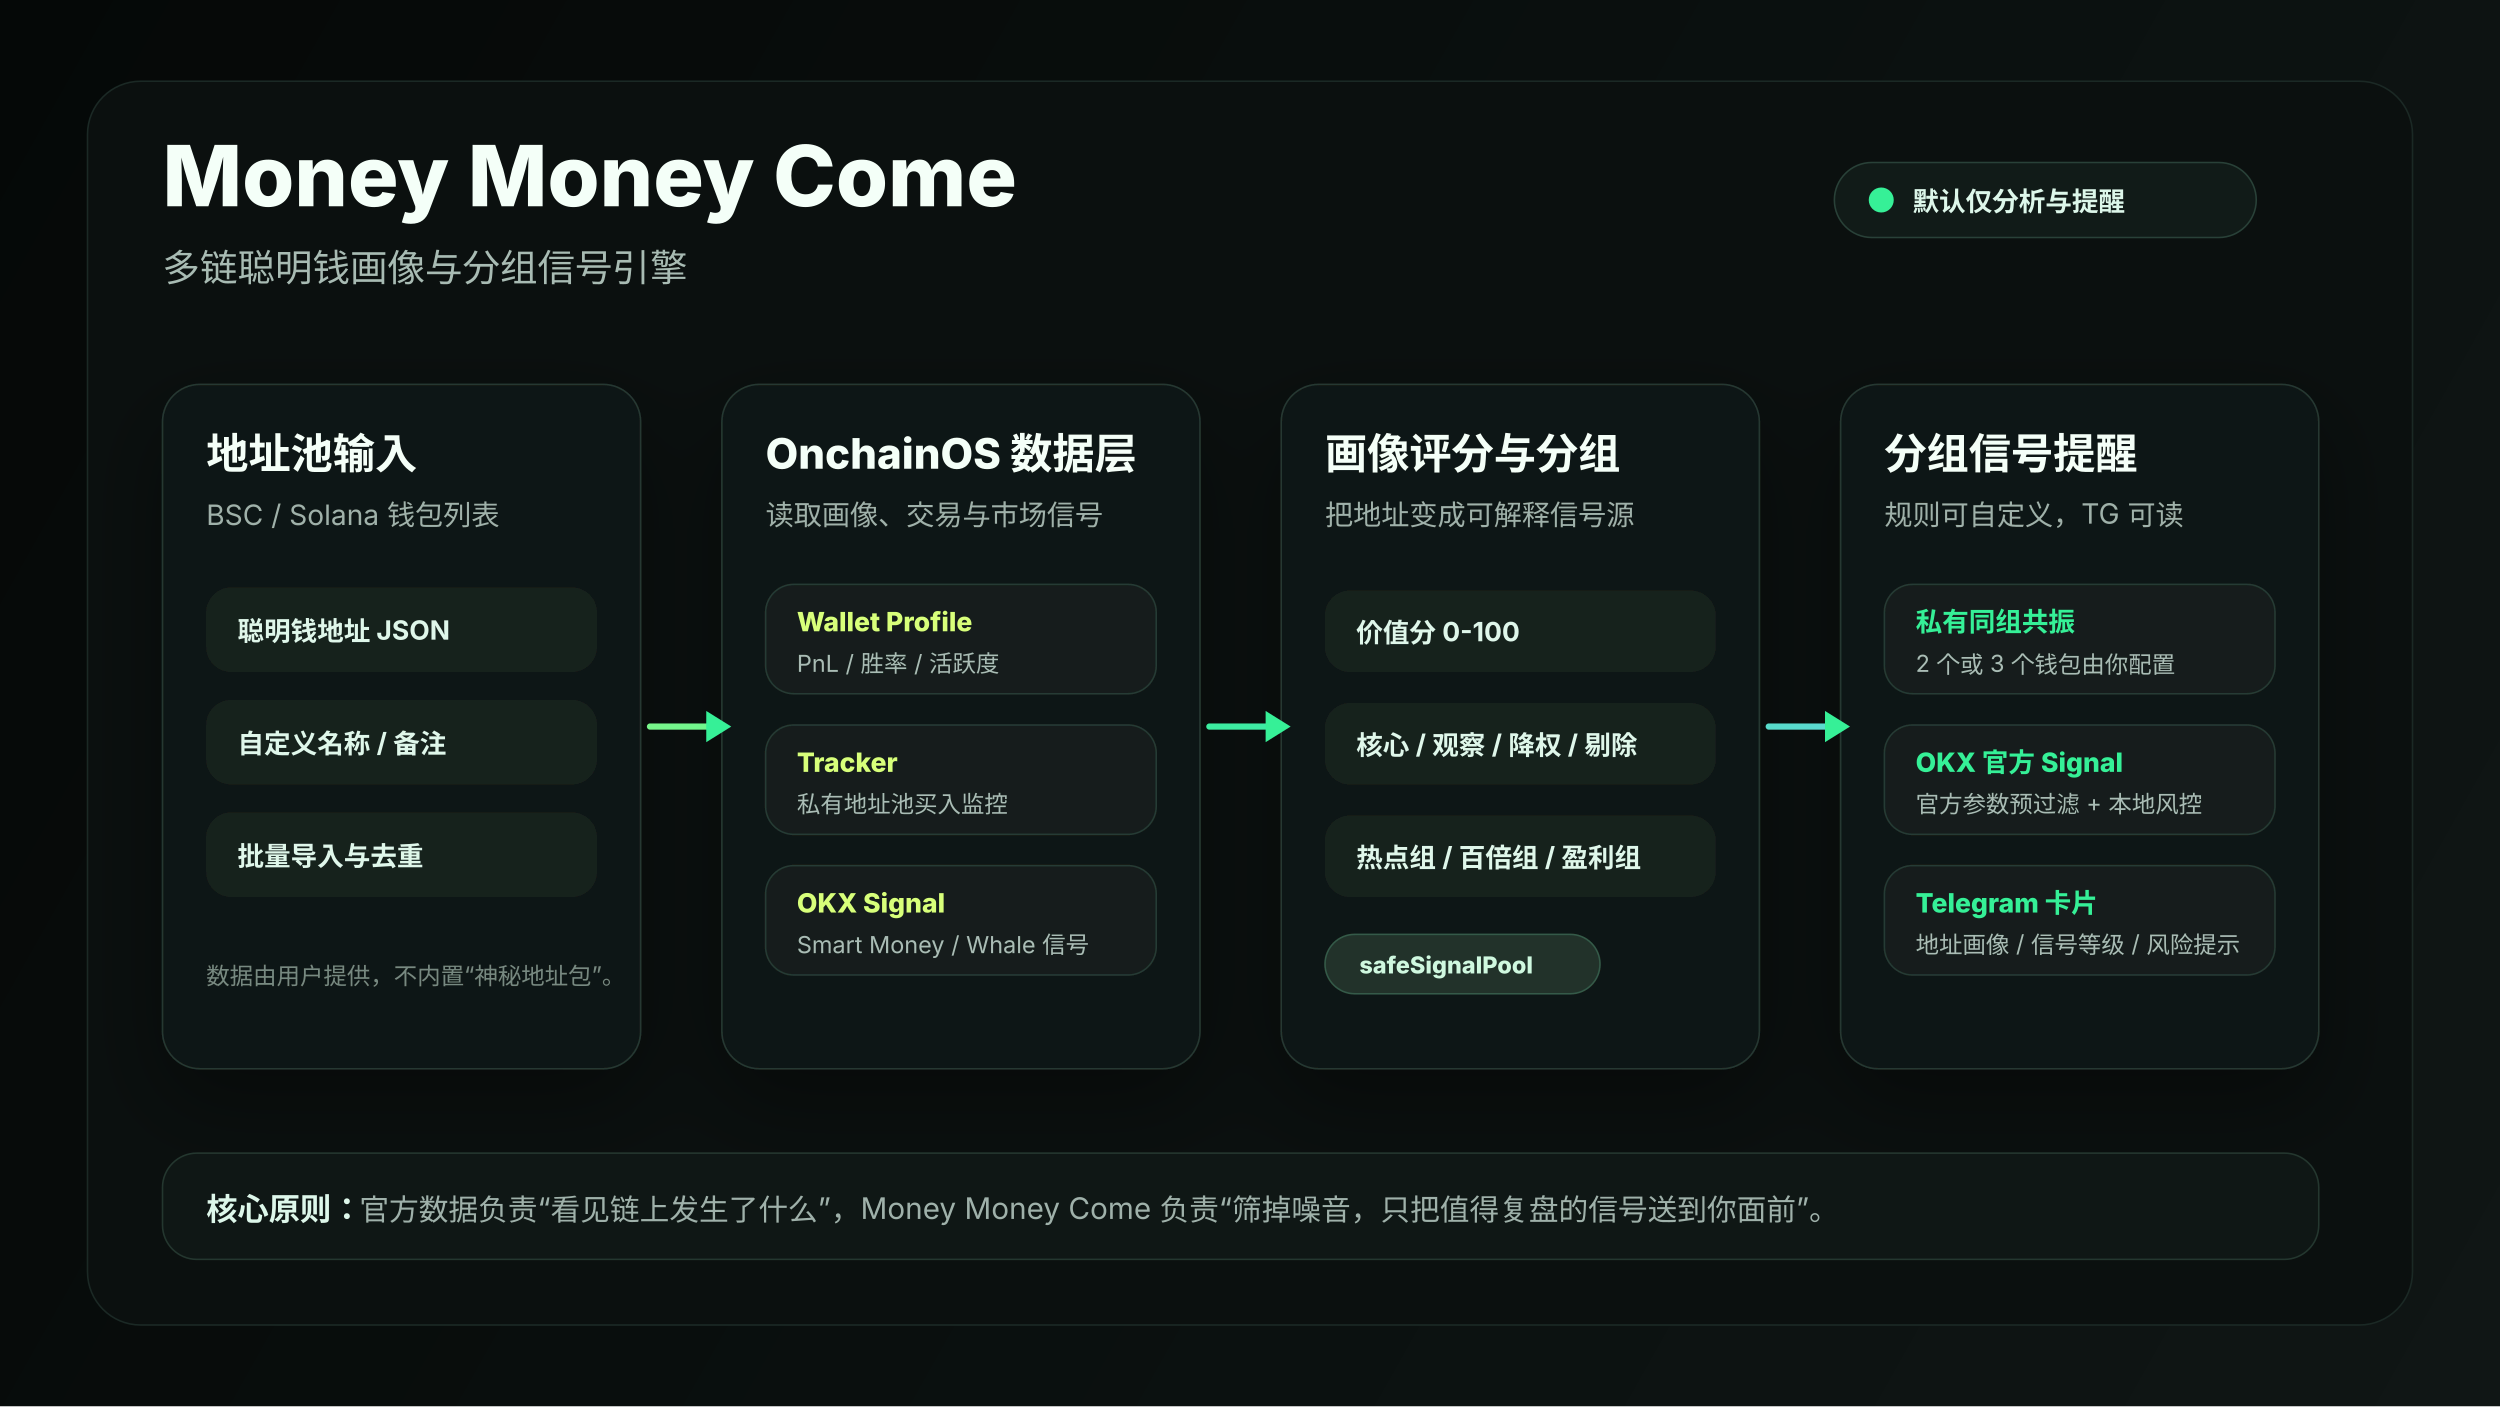
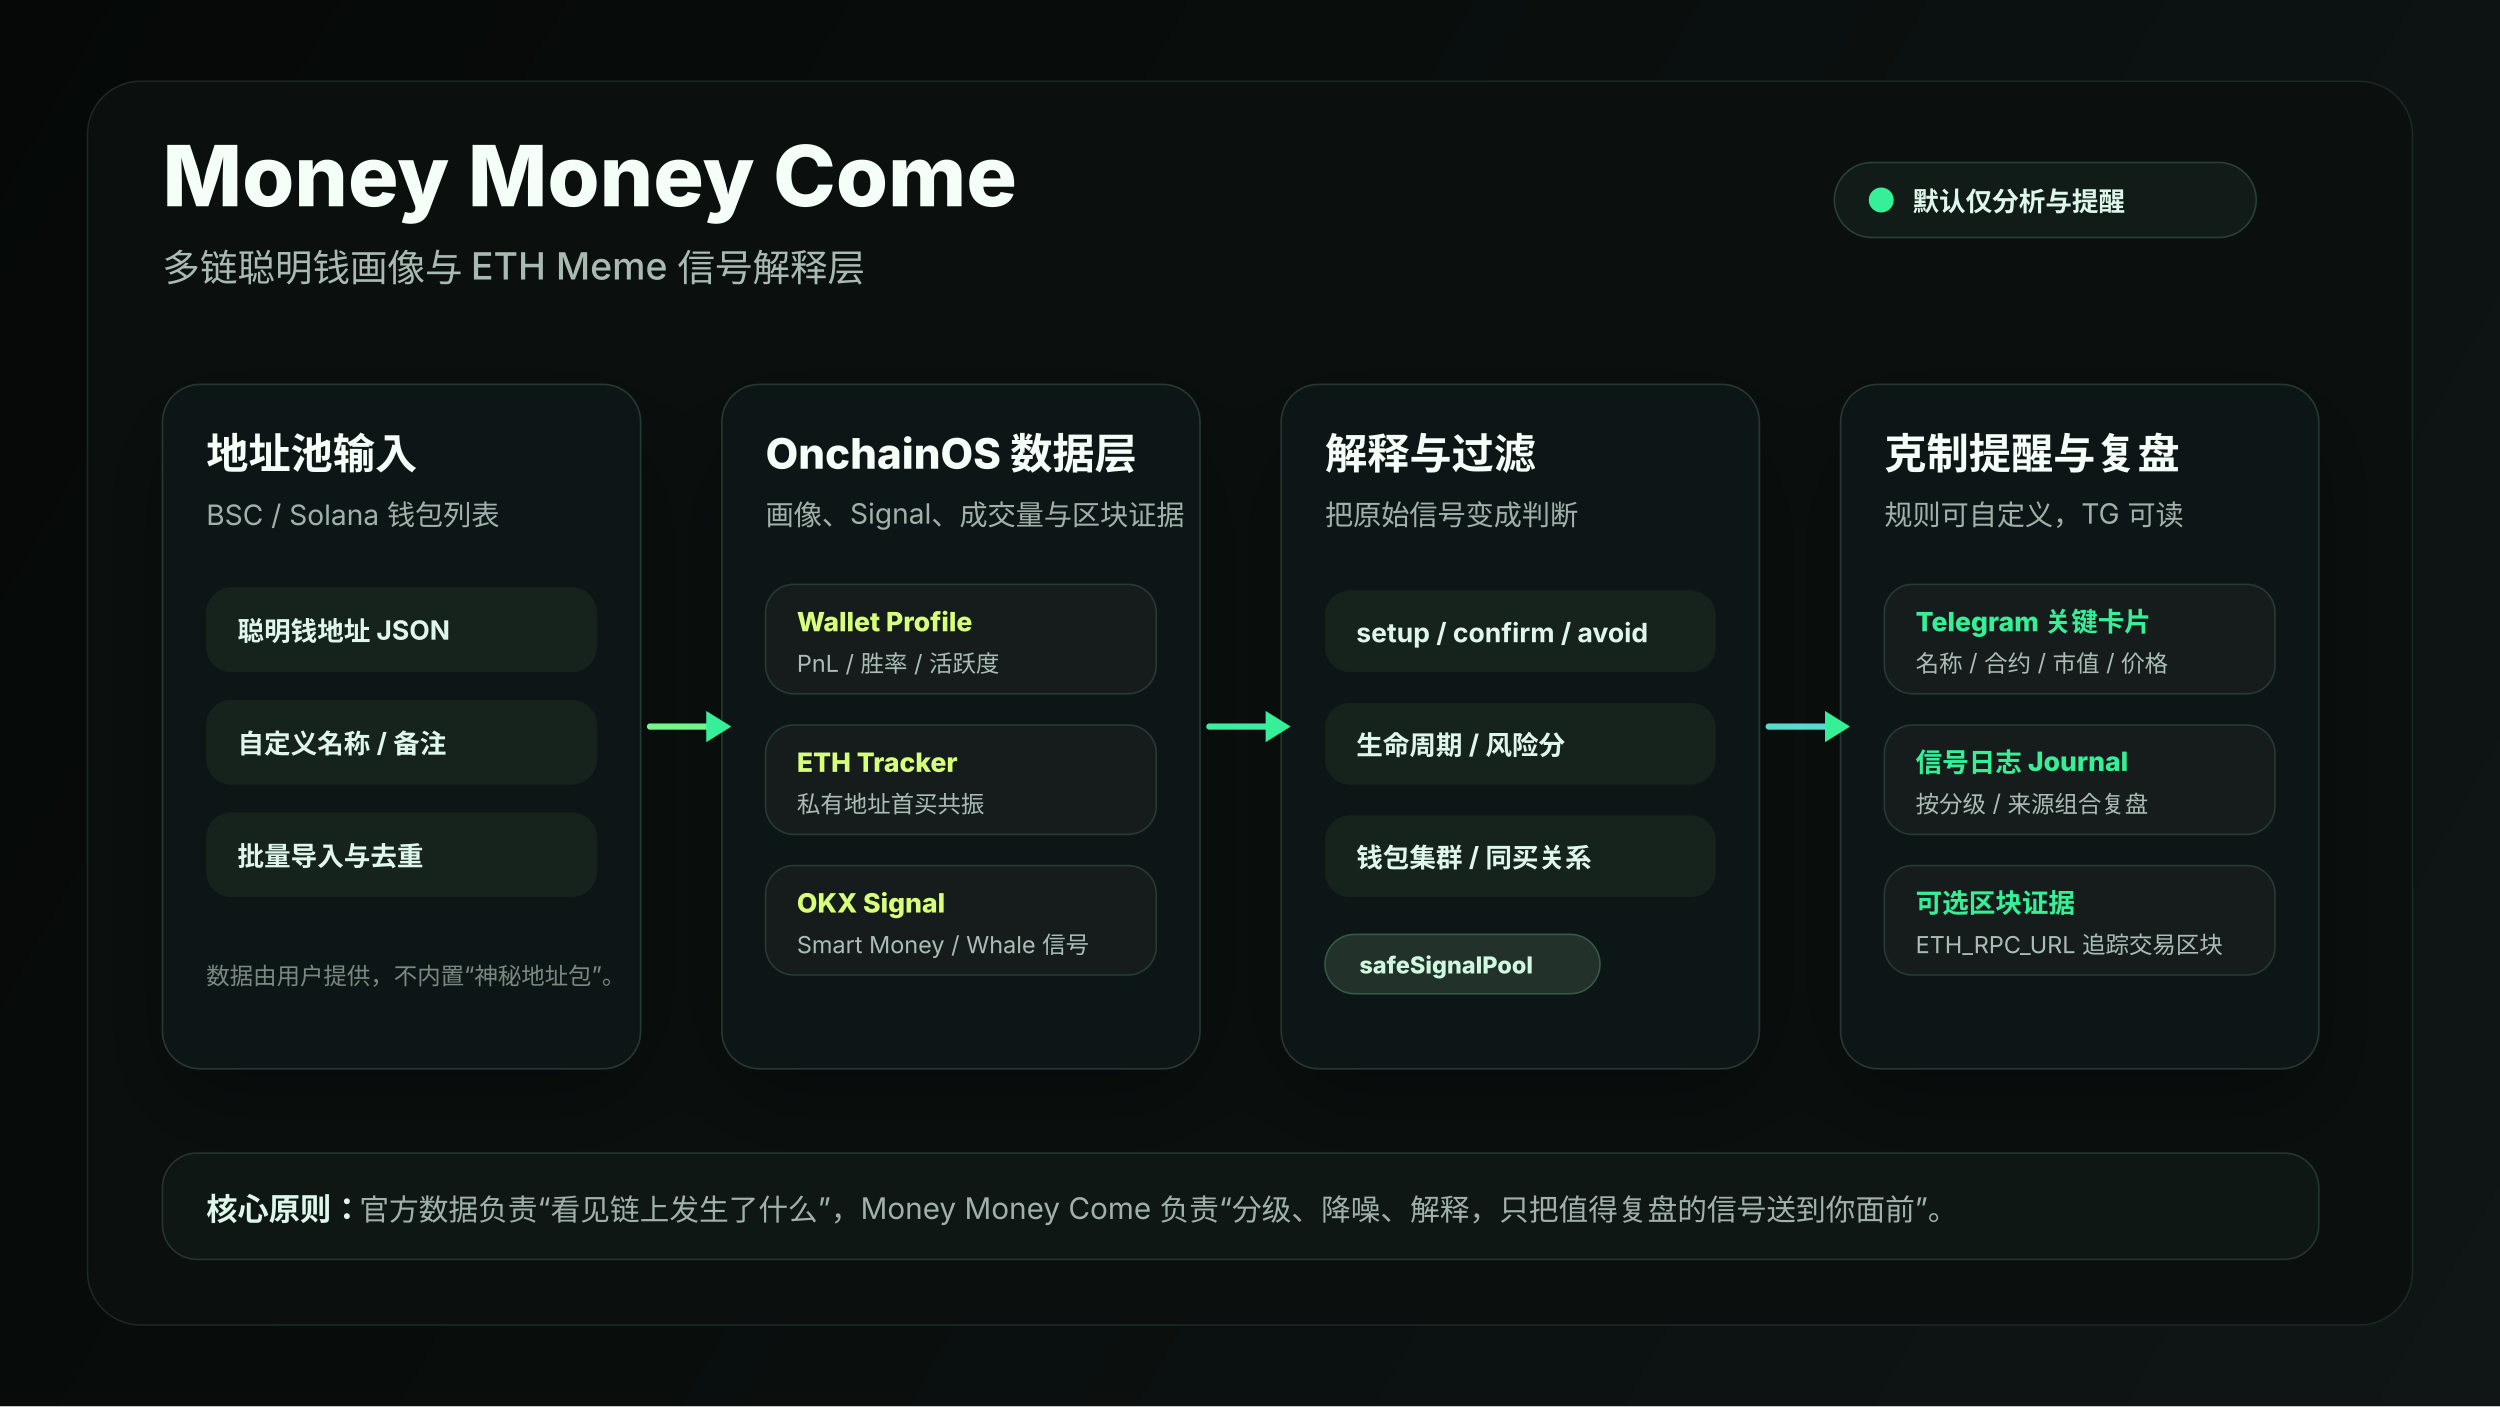
<svg xmlns="http://www.w3.org/2000/svg" width="1600" height="900" viewBox="0 0 1600 900" fill="none" role="img" aria-labelledby="title desc">
  <defs>
    <linearGradient id="bg" x1="0" y1="0" x2="1600" y2="900" gradientUnits="userSpaceOnUse">
      <stop stop-color="#050807" />
      <stop offset="0.62" stop-color="#0B1110" />
      <stop offset="1" stop-color="#101615" />
    </linearGradient>
    <linearGradient id="green" x1="162" y1="140" x2="1416" y2="760" gradientUnits="userSpaceOnUse">
      <stop stop-color="#D8FF7A" />
      <stop offset="0.45" stop-color="#36F097" />
      <stop offset="1" stop-color="#7AC7FF" />
    </linearGradient>
    <filter id="softShadow" x="-20%" y="-20%" width="140%" height="140%" color-interpolation-filters="sRGB">
      <feDropShadow dx="0" dy="22" stdDeviation="28" flood-color="#000000" flood-opacity="0.38" />
    </filter>
  </defs>
  <rect width="1600" height="900" fill="url(#bg)" />
  <rect x="56" y="52" width="1488" height="796" rx="34" fill="#0B100F" stroke="#1B2925" />
  <g font-family="Inter, PingFang SC, Microsoft YaHei, Arial, sans-serif">
    <text x="104" y="132" fill="#F4FFF8" font-size="54" font-weight="780">Money Money Come</text>
-     <text x="104" y="180" fill="#A8BBB3" font-size="24" font-weight="520">多链聪明钱画像与分组信号引擎</text>
+     <text x="104" y="180" fill="#A8BBB3" font-size="24" font-weight="520">多链聪明钱画像与 ETH Meme 信号解释层</text>
    <g transform="translate(1174 104)">
      <rect width="270" height="48" rx="24" fill="#111B18" stroke="#294138" />
      <circle cx="30" cy="24" r="8" fill="#36F097" />
      <text x="50" y="31" fill="#DDF7EA" font-size="17" font-weight="700">默认仅分析与提醒</text>
    </g>
  </g>
  <g filter="url(#softShadow)" font-family="Inter, PingFang SC, Microsoft YaHei, Arial, sans-serif">
    <g transform="translate(104 246)">
      <rect width="306" height="438" rx="24" fill="#101715" stroke="#263933" />
      <text x="28" y="54" fill="#F4FFF8" font-size="27" font-weight="780">地址池输入</text>
      <text x="28" y="90" fill="#9FB1AA" font-size="18">BSC / Solana 钱包列表</text>
      <g transform="translate(28 130)">
        <rect width="250" height="54" rx="16" fill="#17231F" />
        <text x="20" y="34" fill="#DFF7EA" font-size="17" font-weight="700">聪明钱地址 JSON</text>
      </g>
      <g transform="translate(28 202)">
        <rect width="250" height="54" rx="16" fill="#17231F" />
        <text x="20" y="34" fill="#DFF7EA" font-size="17" font-weight="700">自定义名称 / 备注</text>
      </g>
      <g transform="translate(28 274)">
        <rect width="250" height="54" rx="16" fill="#17231F" />
        <text x="20" y="34" fill="#DFF7EA" font-size="17" font-weight="700">批量导入与去重</text>
      </g>
      <text x="28" y="384" fill="#778981" font-size="15">数据由用户提供，不内置“神秘地址包”。</text>
    </g>
    <g transform="translate(462 246)">
      <rect width="306" height="438" rx="24" fill="#101715" stroke="#263933" />
      <text x="28" y="54" fill="#F4FFF8" font-size="27" font-weight="780">OnchainOS 数据层</text>
-       <text x="28" y="90" fill="#9FB1AA" font-size="18">读取画像、交易与市场信号</text>
+       <text x="28" y="90" fill="#9FB1AA" font-size="18">画像、Signal、成交量与区块证据</text>
      <g transform="translate(28 128)">
        <rect width="250" height="70" rx="18" fill="#151F1C" stroke="#263A34" />
        <text x="20" y="30" fill="#D8FF7A" font-size="17" font-weight="760">Wallet Profile</text>
        <text x="20" y="56" fill="#AABCB5" font-size="15">PnL / 胜率 / 活跃度</text>
      </g>
      <g transform="translate(28 218)">
        <rect width="250" height="70" rx="18" fill="#151F1C" stroke="#263A34" />
-         <text x="20" y="30" fill="#D8FF7A" font-size="17" font-weight="760">Tracker</text>
-         <text x="20" y="56" fill="#AABCB5" font-size="15">私有地址池买入监控</text>
+         <text x="20" y="30" fill="#D8FF7A" font-size="17" font-weight="760">ETH Tracker</text>
+         <text x="20" y="56" fill="#AABCB5" font-size="15">私有地址首买共振</text>
      </g>
      <g transform="translate(28 308)">
        <rect width="250" height="70" rx="18" fill="#151F1C" stroke="#263A34" />
        <text x="20" y="30" fill="#D8FF7A" font-size="17" font-weight="760">OKX Signal</text>
        <text x="20" y="56" fill="#AABCB5" font-size="15">Smart Money / Whale 信号</text>
      </g>
    </g>
    <g transform="translate(820 246)">
      <rect width="306" height="438" rx="24" fill="#101715" stroke="#263933" />
-       <text x="28" y="54" fill="#F4FFF8" font-size="27" font-weight="780">画像评分与分组</text>
-       <text x="28" y="90" fill="#9FB1AA" font-size="18">把地址变成可解释信号源</text>
+       <text x="28" y="54" fill="#F4FFF8" font-size="27" font-weight="780">解释与过滤</text>
+       <text x="28" y="90" fill="#9FB1AA" font-size="18">把原始信号变成判断</text>
      <g transform="translate(28 132)">
        <rect width="250" height="52" rx="16" fill="#17231F" />
-         <text x="20" y="33" fill="#DFF7EA" font-size="17" font-weight="700">价值分 0-100</text>
+         <text x="20" y="33" fill="#DFF7EA" font-size="17" font-weight="700">setup / confirm / avoid</text>
      </g>
      <g transform="translate(28 204)">
        <rect width="250" height="52" rx="16" fill="#17231F" />
-         <text x="20" y="33" fill="#DFF7EA" font-size="17" font-weight="700">核心 / 观察 / 降权 / 剔除</text>
+         <text x="20" y="33" fill="#DFF7EA" font-size="17" font-weight="700">生命周期 / 风险分</text>
      </g>
      <g transform="translate(28 276)">
        <rect width="250" height="52" rx="16" fill="#17231F" />
-         <text x="20" y="33" fill="#DFF7EA" font-size="17" font-weight="700">热点组 / 百倍组 / 盈利组</text>
+         <text x="20" y="33" fill="#DFF7EA" font-size="17" font-weight="700">钱包集群 / 同买关系</text>
      </g>
      <g transform="translate(28 352)">
        <rect width="176" height="38" rx="19" fill="#20332B" stroke="#345A48" />
        <text x="22" y="25" fill="#CFF8DF" font-size="15" font-weight="760">safeSignalPool</text>
      </g>
    </g>
    <g transform="translate(1178 246)">
      <rect width="306" height="438" rx="24" fill="#101715" stroke="#263933" />
-       <text x="28" y="54" fill="#F4FFF8" font-size="27" font-weight="780">分组信号提醒</text>
+       <text x="28" y="54" fill="#F4FFF8" font-size="27" font-weight="780">克制提醒与复盘</text>
      <text x="28" y="90" fill="#9FB1AA" font-size="18">规则可自定义，TG 可读</text>
      <g transform="translate(28 128)">
        <rect width="250" height="70" rx="18" fill="#151F1C" stroke="#263A34" />
-         <text x="20" y="30" fill="#36F097" font-size="17" font-weight="760">私有同组共振</text>
-         <text x="20" y="56" fill="#AABCB5" font-size="15">2 个或 3 个钱包由你配置</text>
+         <text x="20" y="30" fill="#36F097" font-size="17" font-weight="760">Telegram 关键卡片</text>
+         <text x="20" y="56" fill="#AABCB5" font-size="15">名称 / 合约 / 市值 / 价格</text>
      </g>
      <g transform="translate(28 218)">
        <rect width="250" height="70" rx="18" fill="#151F1C" stroke="#263A34" />
-         <text x="20" y="30" fill="#36F097" font-size="17" font-weight="760">OKX 官方 Signal</text>
-         <text x="20" y="56" fill="#AABCB5" font-size="15">官方参数预过滤 + 本地风控</text>
+         <text x="20" y="30" fill="#36F097" font-size="17" font-weight="760">信号日志 Journal</text>
+         <text x="20" y="56" fill="#AABCB5" font-size="15">按分级 / 来源组合复盘</text>
      </g>
      <g transform="translate(28 308)">
        <rect width="250" height="70" rx="18" fill="#151F1C" stroke="#263A34" />
-         <text x="20" y="30" fill="#36F097" font-size="17" font-weight="760">Telegram 卡片</text>
-         <text x="20" y="56" fill="#AABCB5" font-size="15">地址画像 / 信号等级 / 风险提示</text>
+         <text x="20" y="30" fill="#36F097" font-size="17" font-weight="760">可选区块证据</text>
+         <text x="20" y="56" fill="#AABCB5" font-size="15">ETH_RPC_URL 追踪交易区块</text>
      </g>
    </g>
  </g>
  <path d="M416 465H456" stroke="url(#green)" stroke-width="4" stroke-linecap="round" />
  <path d="M774 465H814" stroke="url(#green)" stroke-width="4" stroke-linecap="round" />
  <path d="M1132 465H1172" stroke="url(#green)" stroke-width="4" stroke-linecap="round" />
  <path d="M452 455L468 465L452 475V455Z" fill="#36F097" />
  <path d="M810 455L826 465L810 475V455Z" fill="#36F097" />
  <path d="M1168 455L1184 465L1168 475V455Z" fill="#36F097" />
  <g transform="translate(104 738)" font-family="Inter, PingFang SC, Microsoft YaHei, Arial, sans-serif">
    <rect width="1380" height="68" rx="22" fill="#0F1715" stroke="#24372F" />
    <text x="28" y="43" fill="#DDF7EA" font-size="20" font-weight="760">核心原则：</text>
-     <text x="126" y="43" fill="#9FB1AA" font-size="19">官方数据负责“看见链上发生了什么”，Money Money Come 负责“筛掉噪音，只把值得复盘的信号送到你面前”。</text>
+     <text x="126" y="43" fill="#9FB1AA" font-size="19">官方数据负责“看见链上发生了什么”，Money Money Come 负责“分级、降噪、解释，只把值得复盘的信号送到你面前”。</text>
  </g>
</svg>
